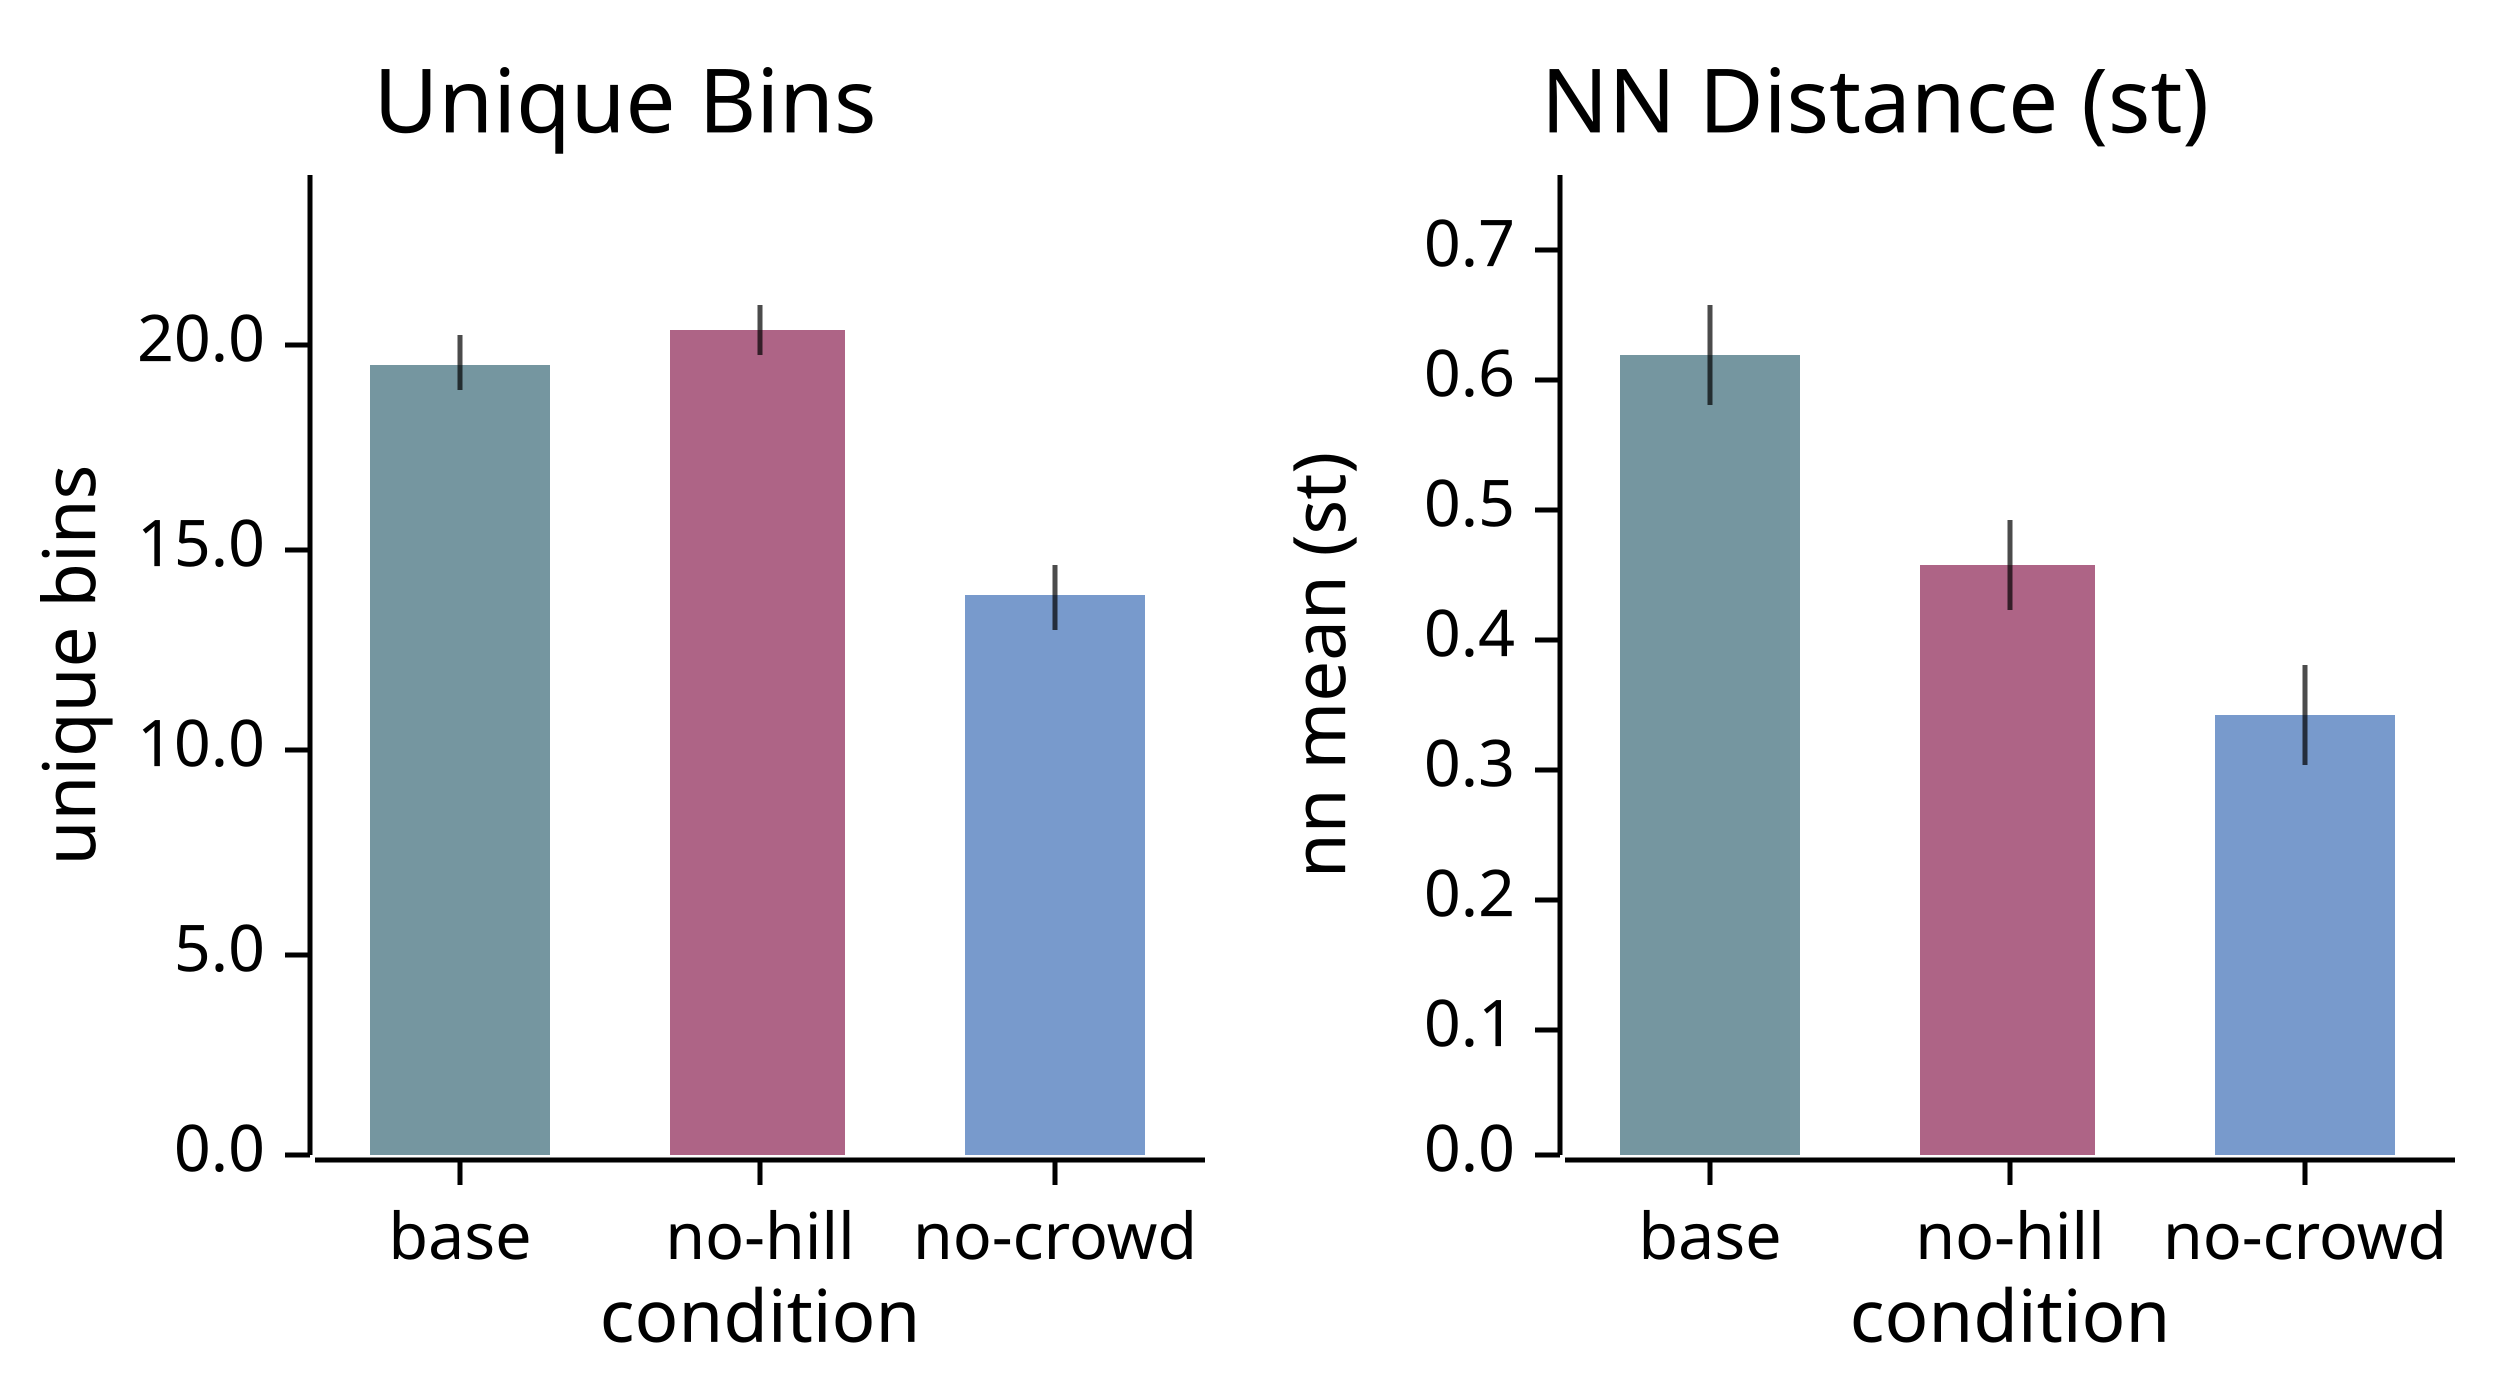
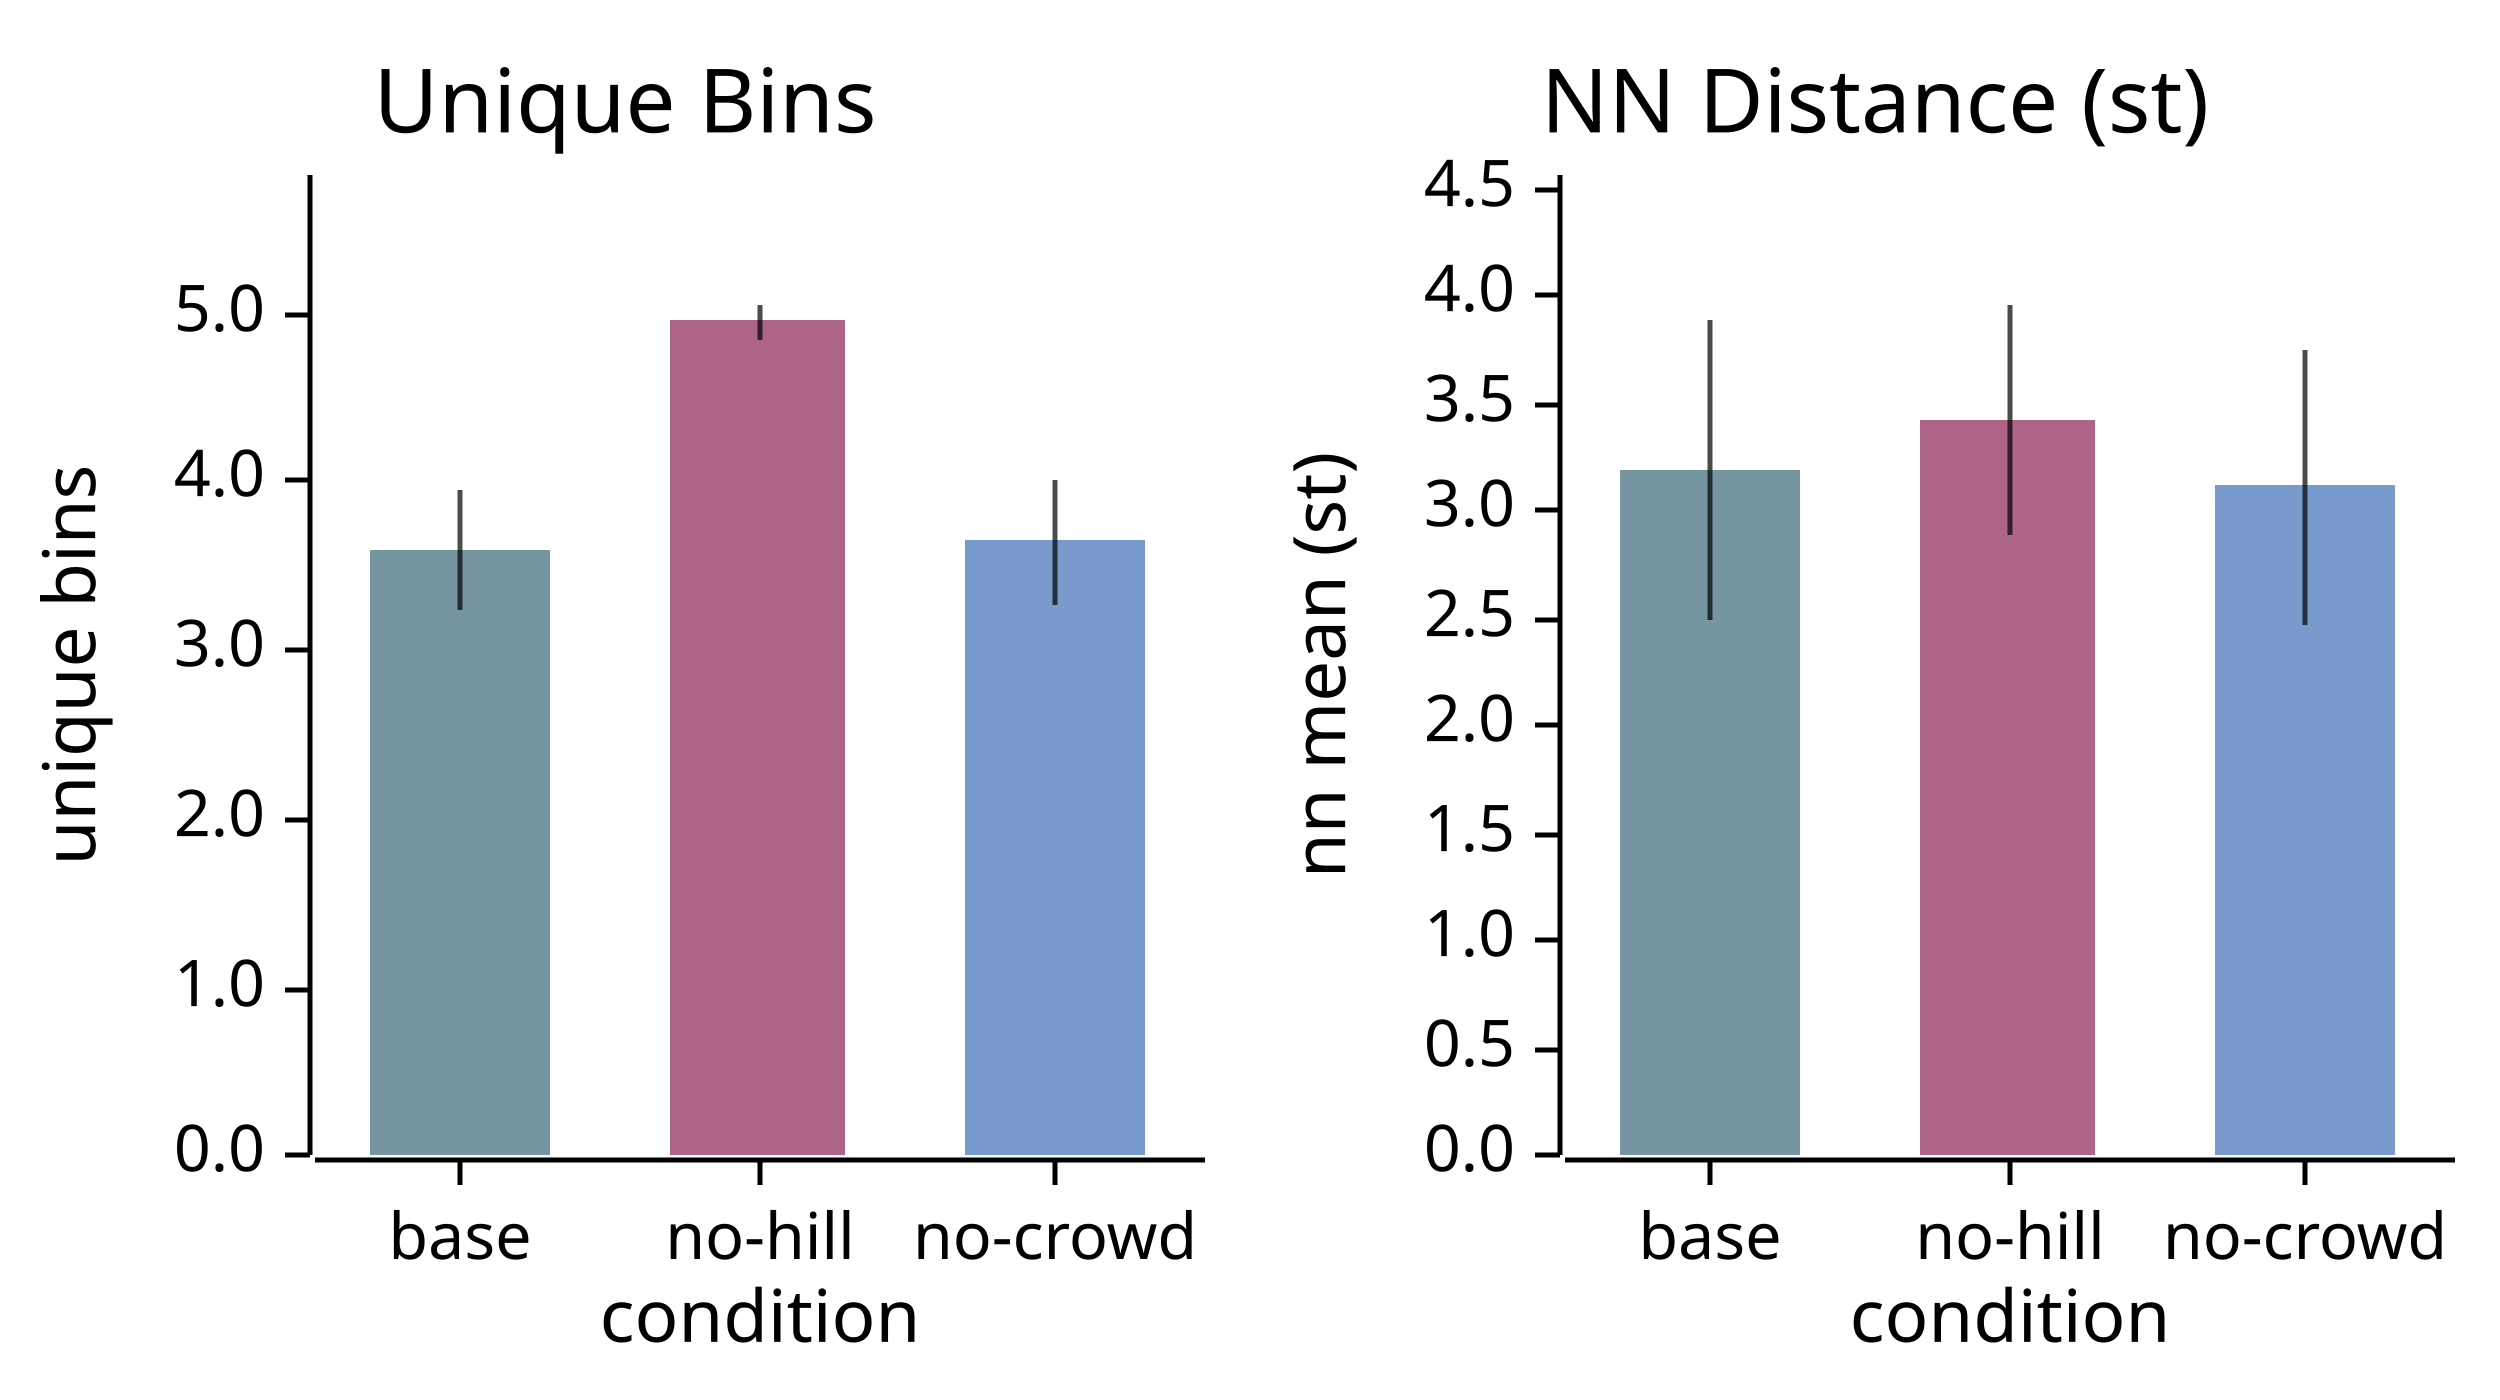
<svg xmlns="http://www.w3.org/2000/svg" width="500" height="280" viewBox="0 0 500 280">
  <rect x="0" y="0" width="500" height="280" opacity="1" fill="#FFFFFF" stroke="none" />
  <text x="125" y="13" dy="0.76em" text-anchor="middle" font-family="sans-serif" font-size="17.742" opacity="1" fill="#000000">
Unique Bins
</text>
  <text x="8" y="133" dy="0.76em" text-anchor="middle" font-family="sans-serif" font-size="14.516" opacity="1" fill="#000000" transform="rotate(270, 8, 133)">
unique bins
</text>
  <text x="152" y="272" dy="-0.5ex" text-anchor="middle" font-family="sans-serif" font-size="14.516" opacity="1" fill="#000000">
condition
</text>
  <polyline fill="none" opacity="1" stroke="#000000" stroke-width="1" points="62,35 62,231 " />
  <text x="53" y="231" dy="0.5ex" text-anchor="end" font-family="sans-serif" font-size="12.903" opacity="1" fill="#000000">
0.0
</text>
  <polyline fill="none" opacity="1" stroke="#000000" stroke-width="1" points="57,231 62,231 " />
-   <text x="53" y="191" dy="0.5ex" text-anchor="end" font-family="sans-serif" font-size="12.903" opacity="1" fill="#000000">
+   <text x="53" y="198" dy="0.5ex" text-anchor="end" font-family="sans-serif" font-size="12.903" opacity="1" fill="#000000">
+ 1.0
+ </text>
+   <polyline fill="none" opacity="1" stroke="#000000" stroke-width="1" points="57,198 62,198 " />
+   <text x="53" y="164" dy="0.5ex" text-anchor="end" font-family="sans-serif" font-size="12.903" opacity="1" fill="#000000">
+ 2.0
+ </text>
+   <polyline fill="none" opacity="1" stroke="#000000" stroke-width="1" points="57,164 62,164 " />
+   <text x="53" y="130" dy="0.5ex" text-anchor="end" font-family="sans-serif" font-size="12.903" opacity="1" fill="#000000">
+ 3.0
+ </text>
+   <polyline fill="none" opacity="1" stroke="#000000" stroke-width="1" points="57,130 62,130 " />
+   <text x="53" y="96" dy="0.5ex" text-anchor="end" font-family="sans-serif" font-size="12.903" opacity="1" fill="#000000">
+ 4.0
+ </text>
+   <polyline fill="none" opacity="1" stroke="#000000" stroke-width="1" points="57,96 62,96 " />
+   <text x="53" y="63" dy="0.5ex" text-anchor="end" font-family="sans-serif" font-size="12.903" opacity="1" fill="#000000">
5.0
</text>
-   <polyline fill="none" opacity="1" stroke="#000000" stroke-width="1" points="57,191 62,191 " />
-   <text x="53" y="150" dy="0.5ex" text-anchor="end" font-family="sans-serif" font-size="12.903" opacity="1" fill="#000000">
- 10.0
- </text>
-   <polyline fill="none" opacity="1" stroke="#000000" stroke-width="1" points="57,150 62,150 " />
-   <text x="53" y="110" dy="0.5ex" text-anchor="end" font-family="sans-serif" font-size="12.903" opacity="1" fill="#000000">
- 15.0
- </text>
-   <polyline fill="none" opacity="1" stroke="#000000" stroke-width="1" points="57,110 62,110 " />
-   <text x="53" y="69" dy="0.5ex" text-anchor="end" font-family="sans-serif" font-size="12.903" opacity="1" fill="#000000">
- 20.0
- </text>
-   <polyline fill="none" opacity="1" stroke="#000000" stroke-width="1" points="57,69 62,69 " />
+   <polyline fill="none" opacity="1" stroke="#000000" stroke-width="1" points="57,63 62,63 " />
  <polyline fill="none" opacity="1" stroke="#000000" stroke-width="1" points="63,232 241,232 " />
  <text x="92" y="242" dy="0.76em" text-anchor="middle" font-family="sans-serif" font-size="12.903" opacity="1" fill="#000000">
base
</text>
  <polyline fill="none" opacity="1" stroke="#000000" stroke-width="1" points="92,232 92,237 " />
  <text x="152" y="242" dy="0.76em" text-anchor="middle" font-family="sans-serif" font-size="12.903" opacity="1" fill="#000000">
no-hill
</text>
  <polyline fill="none" opacity="1" stroke="#000000" stroke-width="1" points="152,232 152,237 " />
  <text x="211" y="242" dy="0.76em" text-anchor="middle" font-family="sans-serif" font-size="12.903" opacity="1" fill="#000000">
no-crowd
</text>
  <polyline fill="none" opacity="1" stroke="#000000" stroke-width="1" points="211,232 211,237 " />
-   <rect x="74" y="73" width="36" height="158" opacity="0.7" fill="#3A6A78" stroke="none" />
-   <polyline fill="none" opacity="0.7" stroke="#000000" stroke-width="1" points="92,78 92,67 " />
-   <rect x="134" y="66" width="35" height="165" opacity="0.7" fill="#8B2252" stroke="none" />
-   <polyline fill="none" opacity="0.7" stroke="#000000" stroke-width="1" points="152,71 152,61 " />
-   <rect x="193" y="119" width="36" height="112" opacity="0.7" fill="#3E6FB6" stroke="none" />
-   <polyline fill="none" opacity="0.7" stroke="#000000" stroke-width="1" points="211,126 211,113 " />
+   <rect x="74" y="110" width="36" height="121" opacity="0.7" fill="#3A6A78" stroke="none" />
+   <polyline fill="none" opacity="0.7" stroke="#000000" stroke-width="1" points="92,122 92,98 " />
+   <rect x="134" y="64" width="35" height="167" opacity="0.7" fill="#8B2252" stroke="none" />
+   <polyline fill="none" opacity="0.7" stroke="#000000" stroke-width="1" points="152,68 152,61 " />
+   <rect x="193" y="108" width="36" height="123" opacity="0.7" fill="#3E6FB6" stroke="none" />
+   <polyline fill="none" opacity="0.7" stroke="#000000" stroke-width="1" points="211,121 211,96 " />
  <text x="375" y="13" dy="0.76em" text-anchor="middle" font-family="sans-serif" font-size="17.742" opacity="1" fill="#000000">
NN Distance (st)
</text>
  <text x="258" y="133" dy="0.76em" text-anchor="middle" font-family="sans-serif" font-size="14.516" opacity="1" fill="#000000" transform="rotate(270, 258, 133)">
nn mean (st)
</text>
  <text x="402" y="272" dy="-0.5ex" text-anchor="middle" font-family="sans-serif" font-size="14.516" opacity="1" fill="#000000">
condition
</text>
  <polyline fill="none" opacity="1" stroke="#000000" stroke-width="1" points="312,35 312,231 " />
  <text x="303" y="231" dy="0.5ex" text-anchor="end" font-family="sans-serif" font-size="12.903" opacity="1" fill="#000000">
0.0
</text>
  <polyline fill="none" opacity="1" stroke="#000000" stroke-width="1" points="307,231 312,231 " />
-   <text x="303" y="206" dy="0.5ex" text-anchor="end" font-family="sans-serif" font-size="12.903" opacity="1" fill="#000000">
- 0.1
- </text>
-   <polyline fill="none" opacity="1" stroke="#000000" stroke-width="1" points="307,206 312,206 " />
-   <text x="303" y="180" dy="0.5ex" text-anchor="end" font-family="sans-serif" font-size="12.903" opacity="1" fill="#000000">
- 0.2
- </text>
-   <polyline fill="none" opacity="1" stroke="#000000" stroke-width="1" points="307,180 312,180 " />
-   <text x="303" y="154" dy="0.5ex" text-anchor="end" font-family="sans-serif" font-size="12.903" opacity="1" fill="#000000">
- 0.3
- </text>
-   <polyline fill="none" opacity="1" stroke="#000000" stroke-width="1" points="307,154 312,154 " />
-   <text x="303" y="128" dy="0.5ex" text-anchor="end" font-family="sans-serif" font-size="12.903" opacity="1" fill="#000000">
- 0.4
- </text>
-   <polyline fill="none" opacity="1" stroke="#000000" stroke-width="1" points="307,128 312,128 " />
-   <text x="303" y="102" dy="0.5ex" text-anchor="end" font-family="sans-serif" font-size="12.903" opacity="1" fill="#000000">
+   <text x="303" y="210" dy="0.5ex" text-anchor="end" font-family="sans-serif" font-size="12.903" opacity="1" fill="#000000">
0.5
</text>
+   <polyline fill="none" opacity="1" stroke="#000000" stroke-width="1" points="307,210 312,210 " />
+   <text x="303" y="188" dy="0.5ex" text-anchor="end" font-family="sans-serif" font-size="12.903" opacity="1" fill="#000000">
+ 1.0
+ </text>
+   <polyline fill="none" opacity="1" stroke="#000000" stroke-width="1" points="307,188 312,188 " />
+   <text x="303" y="167" dy="0.5ex" text-anchor="end" font-family="sans-serif" font-size="12.903" opacity="1" fill="#000000">
+ 1.5
+ </text>
+   <polyline fill="none" opacity="1" stroke="#000000" stroke-width="1" points="307,167 312,167 " />
+   <text x="303" y="145" dy="0.5ex" text-anchor="end" font-family="sans-serif" font-size="12.903" opacity="1" fill="#000000">
+ 2.0
+ </text>
+   <polyline fill="none" opacity="1" stroke="#000000" stroke-width="1" points="307,145 312,145 " />
+   <text x="303" y="124" dy="0.5ex" text-anchor="end" font-family="sans-serif" font-size="12.903" opacity="1" fill="#000000">
+ 2.5
+ </text>
+   <polyline fill="none" opacity="1" stroke="#000000" stroke-width="1" points="307,124 312,124 " />
+   <text x="303" y="102" dy="0.5ex" text-anchor="end" font-family="sans-serif" font-size="12.903" opacity="1" fill="#000000">
+ 3.0
+ </text>
  <polyline fill="none" opacity="1" stroke="#000000" stroke-width="1" points="307,102 312,102 " />
-   <text x="303" y="76" dy="0.5ex" text-anchor="end" font-family="sans-serif" font-size="12.903" opacity="1" fill="#000000">
- 0.6
+   <text x="303" y="81" dy="0.5ex" text-anchor="end" font-family="sans-serif" font-size="12.903" opacity="1" fill="#000000">
+ 3.5
</text>
-   <polyline fill="none" opacity="1" stroke="#000000" stroke-width="1" points="307,76 312,76 " />
-   <text x="303" y="50" dy="0.5ex" text-anchor="end" font-family="sans-serif" font-size="12.903" opacity="1" fill="#000000">
- 0.7
+   <polyline fill="none" opacity="1" stroke="#000000" stroke-width="1" points="307,81 312,81 " />
+   <text x="303" y="59" dy="0.5ex" text-anchor="end" font-family="sans-serif" font-size="12.903" opacity="1" fill="#000000">
+ 4.0
</text>
-   <polyline fill="none" opacity="1" stroke="#000000" stroke-width="1" points="307,50 312,50 " />
+   <polyline fill="none" opacity="1" stroke="#000000" stroke-width="1" points="307,59 312,59 " />
+   <text x="303" y="38" dy="0.5ex" text-anchor="end" font-family="sans-serif" font-size="12.903" opacity="1" fill="#000000">
+ 4.5
+ </text>
+   <polyline fill="none" opacity="1" stroke="#000000" stroke-width="1" points="307,38 312,38 " />
  <polyline fill="none" opacity="1" stroke="#000000" stroke-width="1" points="313,232 491,232 " />
  <text x="342" y="242" dy="0.76em" text-anchor="middle" font-family="sans-serif" font-size="12.903" opacity="1" fill="#000000">
base
</text>
  <polyline fill="none" opacity="1" stroke="#000000" stroke-width="1" points="342,232 342,237 " />
  <text x="402" y="242" dy="0.76em" text-anchor="middle" font-family="sans-serif" font-size="12.903" opacity="1" fill="#000000">
no-hill
</text>
  <polyline fill="none" opacity="1" stroke="#000000" stroke-width="1" points="402,232 402,237 " />
  <text x="461" y="242" dy="0.76em" text-anchor="middle" font-family="sans-serif" font-size="12.903" opacity="1" fill="#000000">
no-crowd
</text>
  <polyline fill="none" opacity="1" stroke="#000000" stroke-width="1" points="461,232 461,237 " />
-   <rect x="324" y="71" width="36" height="160" opacity="0.7" fill="#3A6A78" stroke="none" />
-   <polyline fill="none" opacity="0.7" stroke="#000000" stroke-width="1" points="342,81 342,61 " />
-   <rect x="384" y="113" width="35" height="118" opacity="0.7" fill="#8B2252" stroke="none" />
-   <polyline fill="none" opacity="0.7" stroke="#000000" stroke-width="1" points="402,122 402,104 " />
-   <rect x="443" y="143" width="36" height="88" opacity="0.7" fill="#3E6FB6" stroke="none" />
-   <polyline fill="none" opacity="0.7" stroke="#000000" stroke-width="1" points="461,153 461,133 " />
+   <rect x="324" y="94" width="36" height="137" opacity="0.7" fill="#3A6A78" stroke="none" />
+   <polyline fill="none" opacity="0.7" stroke="#000000" stroke-width="1" points="342,124 342,64 " />
+   <rect x="384" y="84" width="35" height="147" opacity="0.7" fill="#8B2252" stroke="none" />
+   <polyline fill="none" opacity="0.7" stroke="#000000" stroke-width="1" points="402,107 402,61 " />
+   <rect x="443" y="97" width="36" height="134" opacity="0.7" fill="#3E6FB6" stroke="none" />
+   <polyline fill="none" opacity="0.7" stroke="#000000" stroke-width="1" points="461,125 461,70 " />
</svg>
